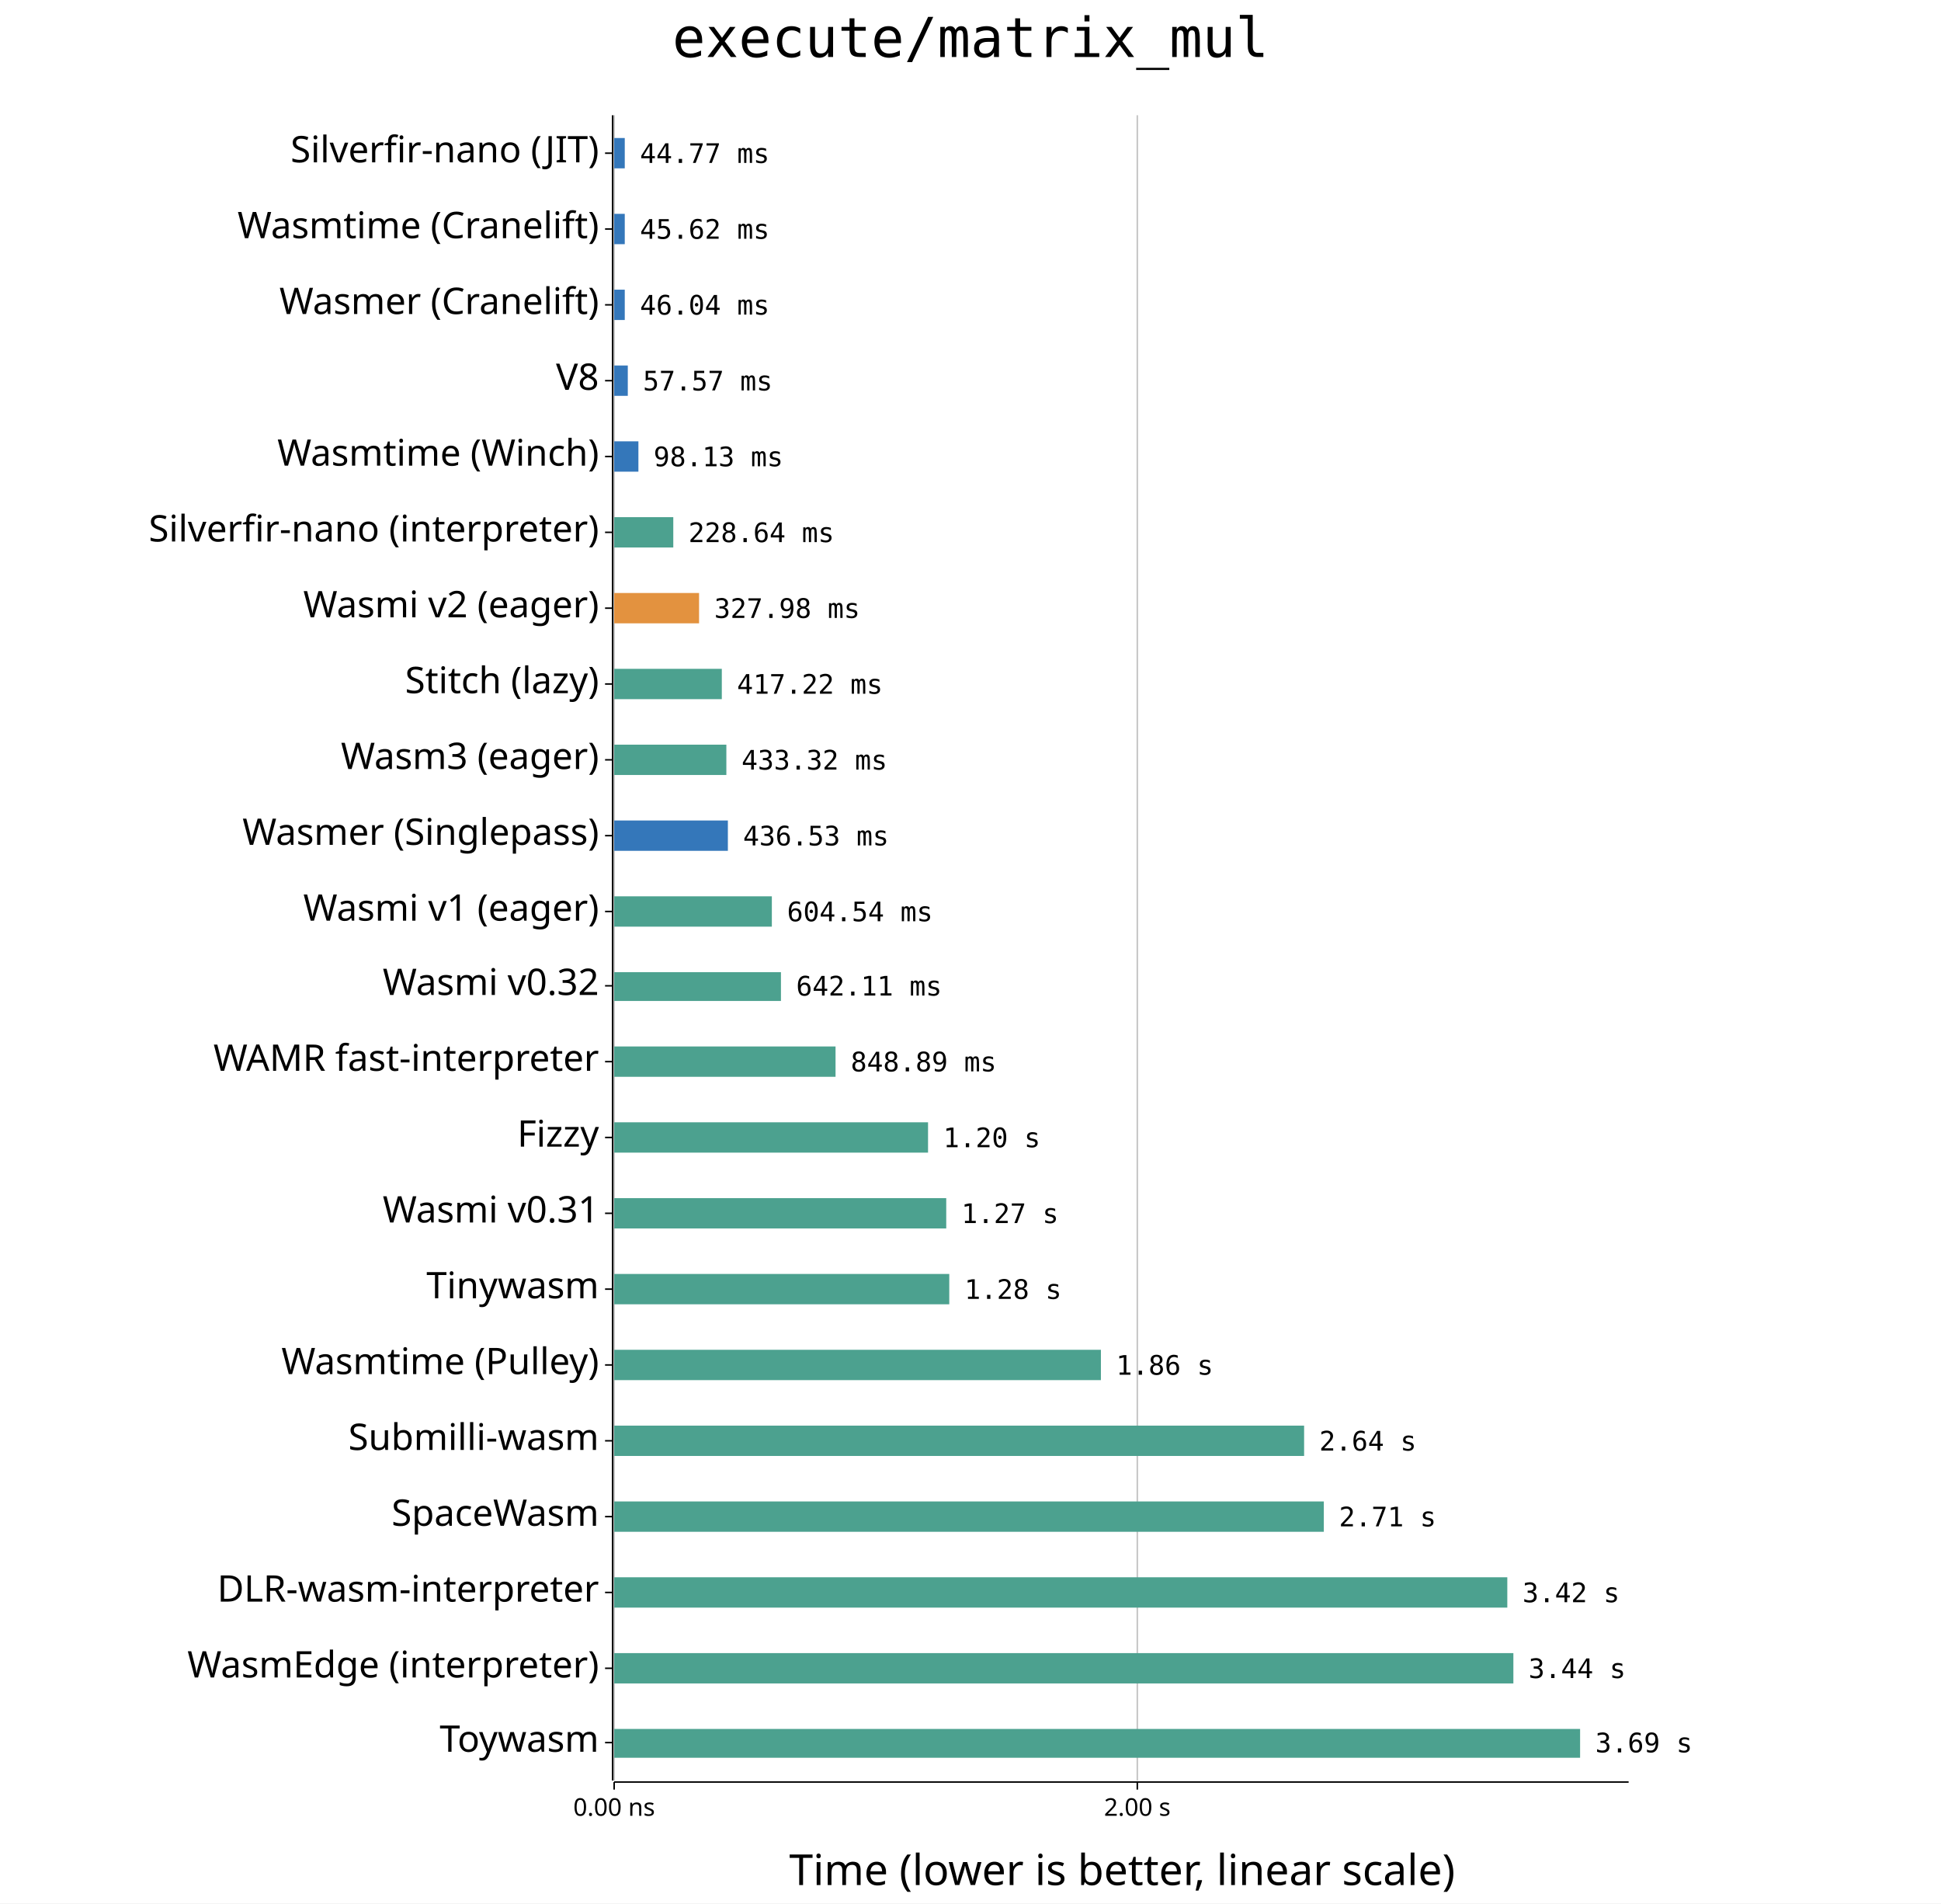
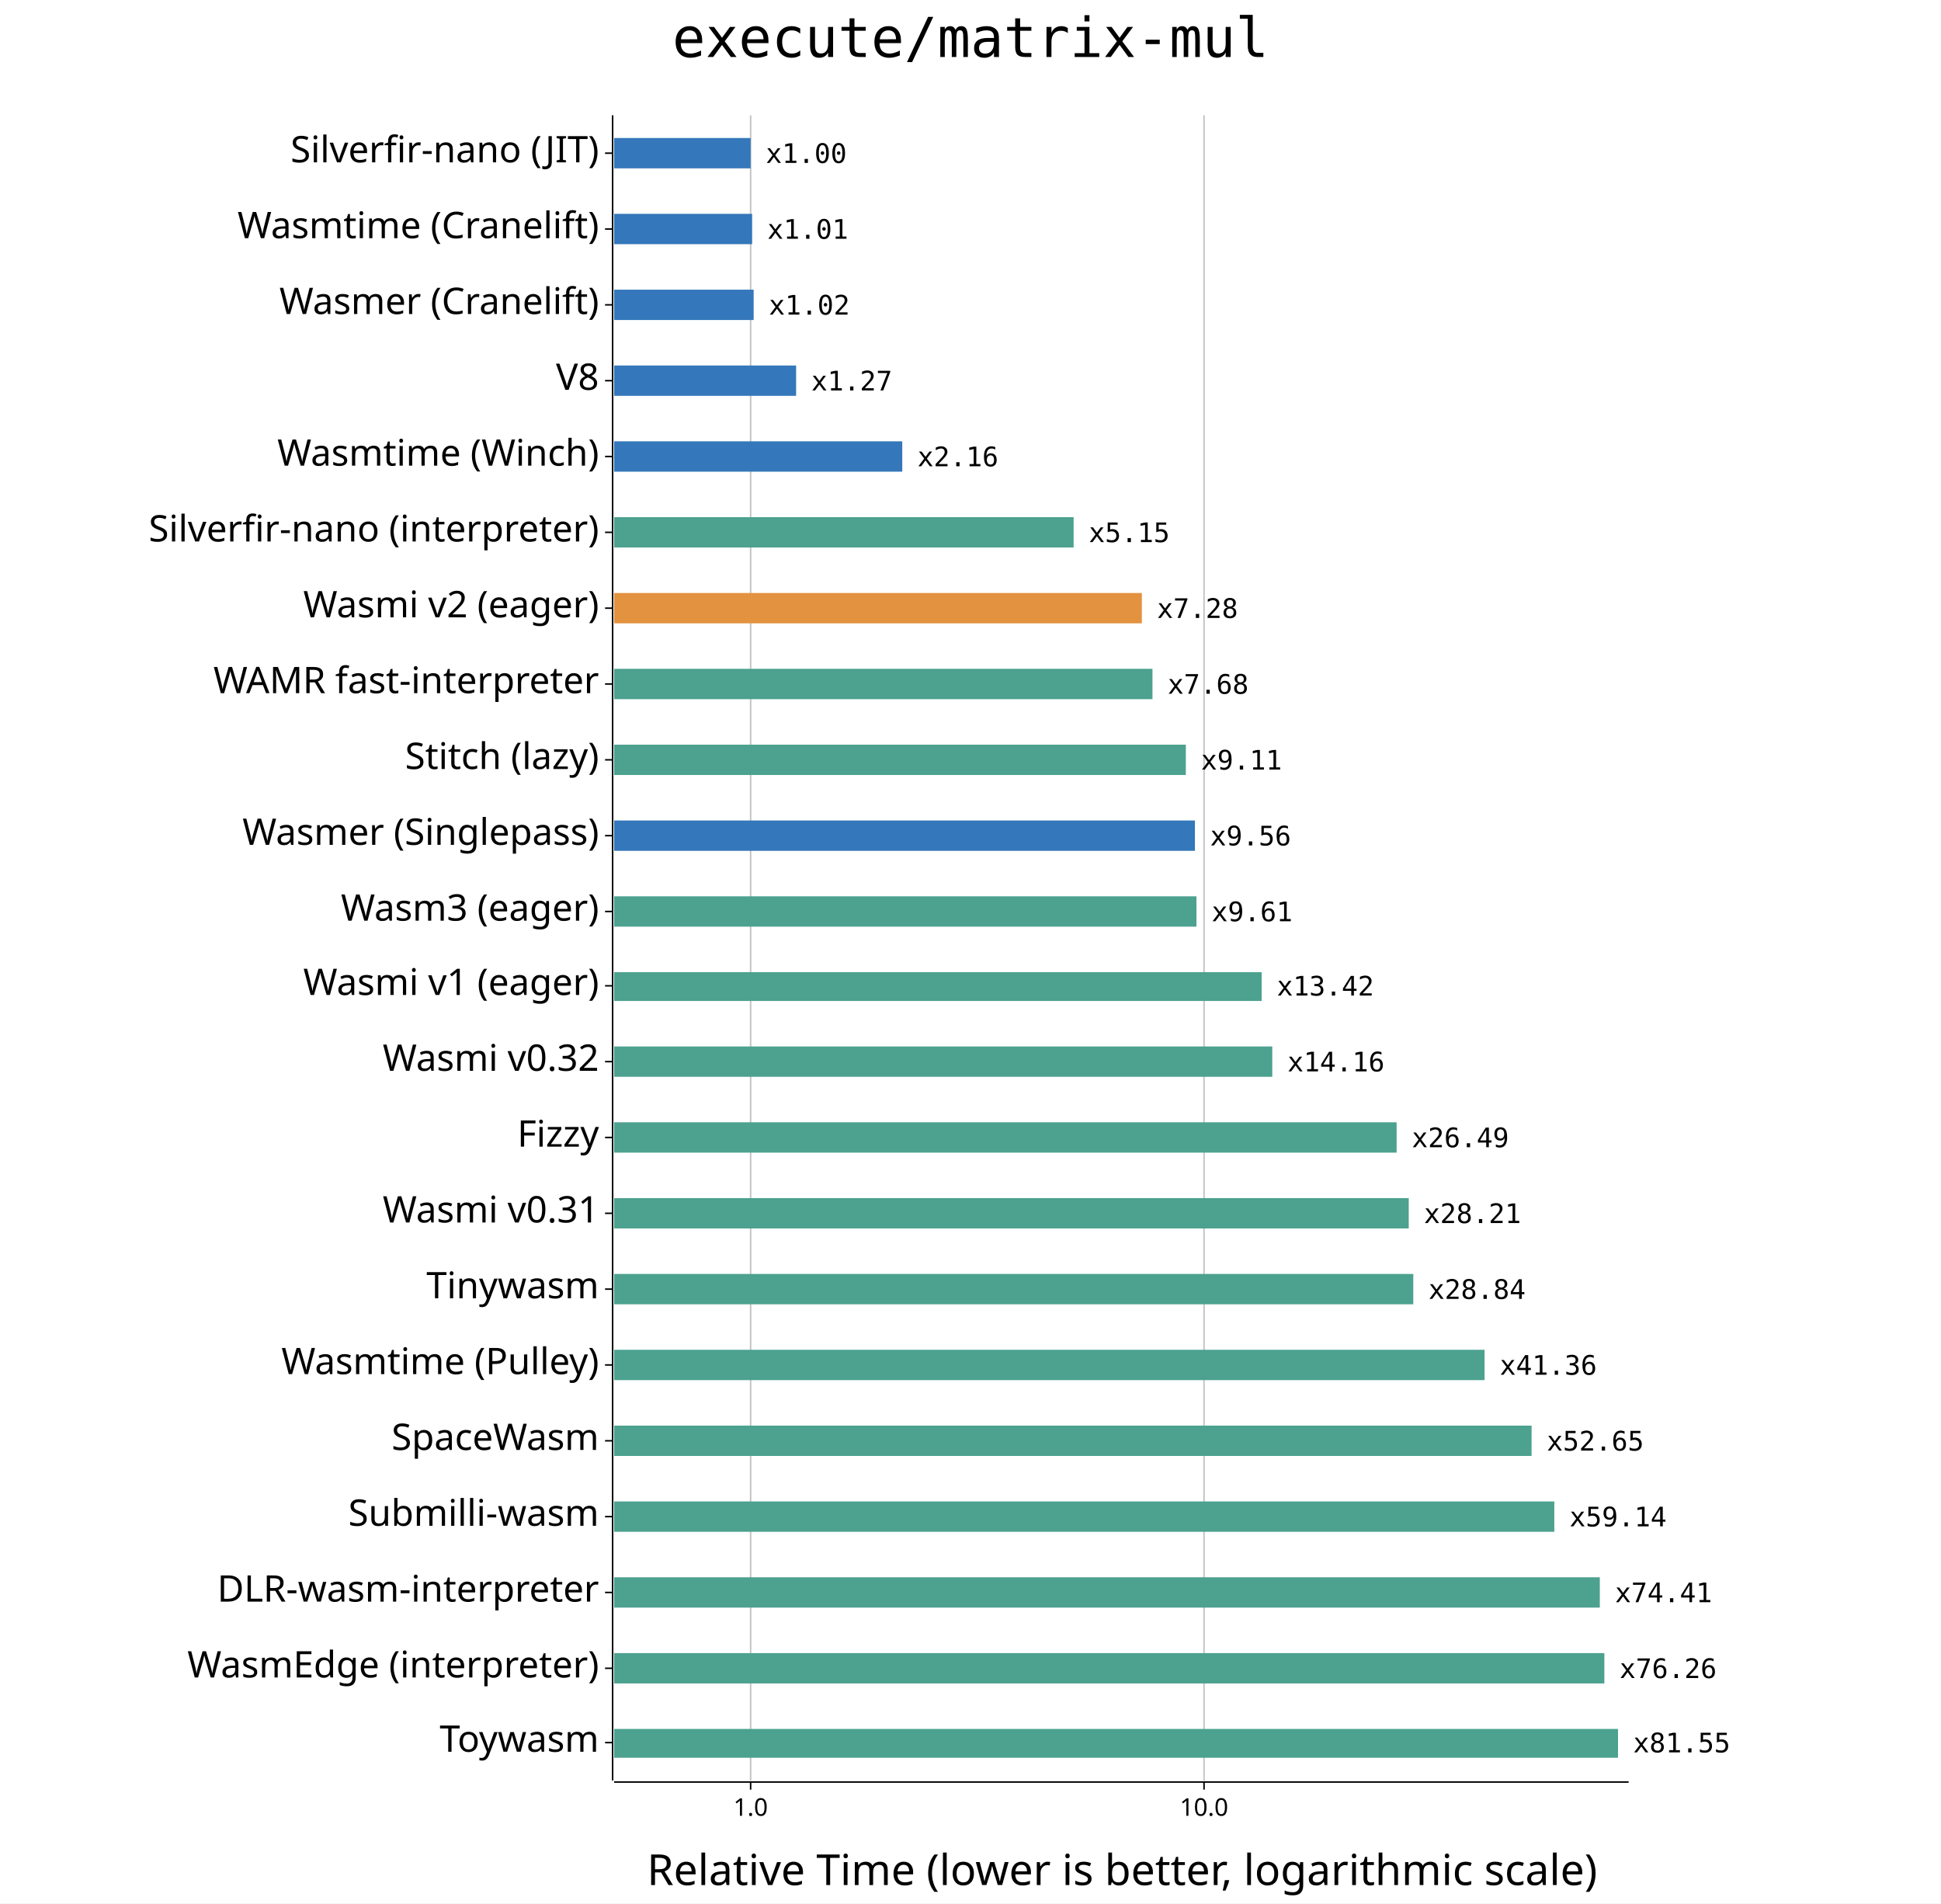
<svg xmlns="http://www.w3.org/2000/svg" width="1280" height="1255" viewBox="0 0 1280 1255">
  <rect x="0" y="0" width="1280" height="1255" opacity="1" fill="#FFFFFF" stroke="none" />
  <text x="640" y="10" dy="0.76em" text-anchor="middle" font-family="monospace" font-size="36.29" opacity="1" fill="#000000">
- execute/matrix_mul
- </text>
-   <line opacity="0.1" stroke="#000000" stroke-width="1" x1="405" y1="1174" x2="405" y2="76" />
-   <line opacity="0.1" stroke="#000000" stroke-width="1" x1="750" y1="1174" x2="750" y2="76" />
+ execute/matrix-mul
+ </text>
+   <line opacity="0.1" stroke="#000000" stroke-width="1" x1="495" y1="1174" x2="495" y2="76" />
+   <line opacity="0.1" stroke="#000000" stroke-width="1" x1="794" y1="1174" x2="794" y2="76" />
  <text x="5" y="625" dy="0.76em" text-anchor="middle" font-family="sans-serif" font-size="28.226" opacity="1" fill="#000000" transform="rotate(270, 5, 625)">

</text>
  <text x="740" y="1250" dy="-0.5ex" text-anchor="middle" font-family="sans-serif" font-size="28.226" opacity="1" fill="#000000">
- Time (lower is better, linear scale)
- </text>
-   <line opacity="0.15" stroke="#000000" stroke-width="1" x1="405" y1="1174" x2="405" y2="76" />
-   <line opacity="0.15" stroke="#000000" stroke-width="1" x1="750" y1="1174" x2="750" y2="76" />
+ Relative Time (lower is better, logarithmic scale)
+ </text>
+   <line opacity="0.15" stroke="#000000" stroke-width="1" x1="495" y1="1174" x2="495" y2="76" />
+   <line opacity="0.15" stroke="#000000" stroke-width="1" x1="794" y1="1174" x2="794" y2="76" />
  <polyline fill="none" opacity="1" stroke="#000000" stroke-width="1" points="404,76 404,1174 " />
  <text x="395" y="1149" dy="0.5ex" text-anchor="end" font-family="sans-serif" font-size="24.194" opacity="1" fill="#000000">
Toywasm
</text>
  <polyline fill="none" opacity="1" stroke="#000000" stroke-width="1" points="399,1149 404,1149 " />
  <text x="395" y="1100" dy="0.5ex" text-anchor="end" font-family="sans-serif" font-size="24.194" opacity="1" fill="#000000">
WasmEdge (interpreter)
</text>
  <polyline fill="none" opacity="1" stroke="#000000" stroke-width="1" points="399,1100 404,1100 " />
  <text x="395" y="1050" dy="0.5ex" text-anchor="end" font-family="sans-serif" font-size="24.194" opacity="1" fill="#000000">
DLR-wasm-interpreter
</text>
  <polyline fill="none" opacity="1" stroke="#000000" stroke-width="1" points="399,1050 404,1050 " />
  <text x="395" y="1000" dy="0.5ex" text-anchor="end" font-family="sans-serif" font-size="24.194" opacity="1" fill="#000000">
- SpaceWasm
+ Submilli-wasm
</text>
  <polyline fill="none" opacity="1" stroke="#000000" stroke-width="1" points="399,1000 404,1000 " />
  <text x="395" y="950" dy="0.5ex" text-anchor="end" font-family="sans-serif" font-size="24.194" opacity="1" fill="#000000">
- Submilli-wasm
+ SpaceWasm
</text>
  <polyline fill="none" opacity="1" stroke="#000000" stroke-width="1" points="399,950 404,950 " />
  <text x="395" y="900" dy="0.5ex" text-anchor="end" font-family="sans-serif" font-size="24.194" opacity="1" fill="#000000">
Wasmtime (Pulley)
</text>
  <polyline fill="none" opacity="1" stroke="#000000" stroke-width="1" points="399,900 404,900 " />
  <text x="395" y="850" dy="0.5ex" text-anchor="end" font-family="sans-serif" font-size="24.194" opacity="1" fill="#000000">
Tinywasm
</text>
  <polyline fill="none" opacity="1" stroke="#000000" stroke-width="1" points="399,850 404,850 " />
  <text x="395" y="800" dy="0.5ex" text-anchor="end" font-family="sans-serif" font-size="24.194" opacity="1" fill="#000000">
Wasmi v0.31
</text>
  <polyline fill="none" opacity="1" stroke="#000000" stroke-width="1" points="399,800 404,800 " />
  <text x="395" y="750" dy="0.5ex" text-anchor="end" font-family="sans-serif" font-size="24.194" opacity="1" fill="#000000">
Fizzy
</text>
  <polyline fill="none" opacity="1" stroke="#000000" stroke-width="1" points="399,750 404,750 " />
  <text x="395" y="700" dy="0.5ex" text-anchor="end" font-family="sans-serif" font-size="24.194" opacity="1" fill="#000000">
- WAMR fast-interpreter
+ Wasmi v0.32
</text>
  <polyline fill="none" opacity="1" stroke="#000000" stroke-width="1" points="399,700 404,700 " />
  <text x="395" y="650" dy="0.5ex" text-anchor="end" font-family="sans-serif" font-size="24.194" opacity="1" fill="#000000">
- Wasmi v0.32
+ Wasmi v1 (eager)
</text>
  <polyline fill="none" opacity="1" stroke="#000000" stroke-width="1" points="399,650 404,650 " />
  <text x="395" y="601" dy="0.5ex" text-anchor="end" font-family="sans-serif" font-size="24.194" opacity="1" fill="#000000">
- Wasmi v1 (eager)
+ Wasm3 (eager)
</text>
  <polyline fill="none" opacity="1" stroke="#000000" stroke-width="1" points="399,601 404,601 " />
  <text x="395" y="551" dy="0.5ex" text-anchor="end" font-family="sans-serif" font-size="24.194" opacity="1" fill="#000000">
Wasmer (Singlepass)
</text>
  <polyline fill="none" opacity="1" stroke="#000000" stroke-width="1" points="399,551 404,551 " />
  <text x="395" y="501" dy="0.5ex" text-anchor="end" font-family="sans-serif" font-size="24.194" opacity="1" fill="#000000">
- Wasm3 (eager)
+ Stitch (lazy)
</text>
  <polyline fill="none" opacity="1" stroke="#000000" stroke-width="1" points="399,501 404,501 " />
  <text x="395" y="451" dy="0.5ex" text-anchor="end" font-family="sans-serif" font-size="24.194" opacity="1" fill="#000000">
- Stitch (lazy)
+ WAMR fast-interpreter
</text>
  <polyline fill="none" opacity="1" stroke="#000000" stroke-width="1" points="399,451 404,451 " />
  <text x="395" y="401" dy="0.5ex" text-anchor="end" font-family="sans-serif" font-size="24.194" opacity="1" fill="#000000">
Wasmi v2 (eager)
</text>
  <polyline fill="none" opacity="1" stroke="#000000" stroke-width="1" points="399,401 404,401 " />
  <text x="395" y="351" dy="0.5ex" text-anchor="end" font-family="sans-serif" font-size="24.194" opacity="1" fill="#000000">
Silverfir-nano (interpreter)
</text>
  <polyline fill="none" opacity="1" stroke="#000000" stroke-width="1" points="399,351 404,351 " />
  <text x="395" y="301" dy="0.5ex" text-anchor="end" font-family="sans-serif" font-size="24.194" opacity="1" fill="#000000">
Wasmtime (Winch)
</text>
  <polyline fill="none" opacity="1" stroke="#000000" stroke-width="1" points="399,301 404,301 " />
  <text x="395" y="251" dy="0.5ex" text-anchor="end" font-family="sans-serif" font-size="24.194" opacity="1" fill="#000000">
V8
</text>
  <polyline fill="none" opacity="1" stroke="#000000" stroke-width="1" points="399,251 404,251 " />
  <text x="395" y="201" dy="0.5ex" text-anchor="end" font-family="sans-serif" font-size="24.194" opacity="1" fill="#000000">
Wasmer (Cranelift)
</text>
  <polyline fill="none" opacity="1" stroke="#000000" stroke-width="1" points="399,201 404,201 " />
  <text x="395" y="151" dy="0.5ex" text-anchor="end" font-family="sans-serif" font-size="24.194" opacity="1" fill="#000000">
Wasmtime (Cranelift)
</text>
  <polyline fill="none" opacity="1" stroke="#000000" stroke-width="1" points="399,151 404,151 " />
  <text x="395" y="101" dy="0.5ex" text-anchor="end" font-family="sans-serif" font-size="24.194" opacity="1" fill="#000000">
Silverfir-nano (JIT)
</text>
  <polyline fill="none" opacity="1" stroke="#000000" stroke-width="1" points="399,101 404,101 " />
  <polyline fill="none" opacity="1" stroke="#000000" stroke-width="1" points="405,1175 1074,1175 " />
-   <text x="405" y="1185" dy="0.76em" text-anchor="middle" font-family="sans-serif" font-size="16.129" opacity="1" fill="#000000">
- 0.00 ns
- </text>
-   <polyline fill="none" opacity="1" stroke="#000000" stroke-width="1" points="405,1175 405,1180 " />
-   <text x="750" y="1185" dy="0.76em" text-anchor="middle" font-family="sans-serif" font-size="16.129" opacity="1" fill="#000000">
- 2.00 s
- </text>
-   <polyline fill="none" opacity="1" stroke="#000000" stroke-width="1" points="750,1175 750,1180 " />
-   <rect x="405" y="241" width="9" height="20" opacity="1" fill="#3477BA" stroke="none" />
-   <rect x="405" y="341" width="39" height="20" opacity="1" fill="#4CA18F" stroke="none" />
-   <rect x="405" y="890" width="321" height="20" opacity="1" fill="#4CA18F" stroke="none" />
-   <rect x="405" y="1040" width="589" height="20" opacity="1" fill="#4CA18F" stroke="none" />
-   <rect x="405" y="940" width="455" height="20" opacity="1" fill="#4CA18F" stroke="none" />
-   <rect x="405" y="740" width="207" height="20" opacity="1" fill="#4CA18F" stroke="none" />
-   <rect x="405" y="291" width="16" height="20" opacity="1" fill="#3477BA" stroke="none" />
-   <rect x="405" y="641" width="110" height="19" opacity="1" fill="#4CA18F" stroke="none" />
-   <rect x="405" y="541" width="75" height="20" opacity="1" fill="#3477BA" stroke="none" />
-   <rect x="405" y="690" width="146" height="20" opacity="1" fill="#4CA18F" stroke="none" />
-   <rect x="405" y="591" width="104" height="20" opacity="1" fill="#4CA18F" stroke="none" />
-   <rect x="405" y="191" width="7" height="20" opacity="1" fill="#3477BA" stroke="none" />
-   <rect x="405" y="790" width="219" height="20" opacity="1" fill="#4CA18F" stroke="none" />
-   <rect x="405" y="91" width="7" height="20" opacity="1" fill="#3477BA" stroke="none" />
-   <rect x="405" y="1090" width="593" height="20" opacity="1" fill="#4CA18F" stroke="none" />
-   <rect x="405" y="840" width="221" height="20" opacity="1" fill="#4CA18F" stroke="none" />
-   <rect x="405" y="491" width="74" height="20" opacity="1" fill="#4CA18F" stroke="none" />
-   <rect x="405" y="391" width="56" height="20" opacity="1" fill="#E3923F" stroke="none" />
-   <rect x="405" y="1140" width="637" height="19" opacity="1" fill="#4CA18F" stroke="none" />
-   <rect x="405" y="990" width="468" height="20" opacity="1" fill="#4CA18F" stroke="none" />
-   <rect x="405" y="441" width="71" height="20" opacity="1" fill="#4CA18F" stroke="none" />
-   <rect x="405" y="141" width="7" height="20" opacity="1" fill="#3477BA" stroke="none" />
-   <text x="1052" y="1151" dy="0.5ex" text-anchor="start" font-family="monospace" font-size="17.742" opacity="1" fill="#000000">
- 3.69 s
- </text>
-   <text x="1008" y="1102" dy="0.5ex" text-anchor="start" font-family="monospace" font-size="17.742" opacity="1" fill="#000000">
- 3.44 s
- </text>
-   <text x="1004" y="1052" dy="0.5ex" text-anchor="start" font-family="monospace" font-size="17.742" opacity="1" fill="#000000">
- 3.42 s
- </text>
-   <text x="883" y="1002" dy="0.5ex" text-anchor="start" font-family="monospace" font-size="17.742" opacity="1" fill="#000000">
- 2.71 s
- </text>
-   <text x="870" y="952" dy="0.5ex" text-anchor="start" font-family="monospace" font-size="17.742" opacity="1" fill="#000000">
- 2.64 s
- </text>
-   <text x="736" y="902" dy="0.5ex" text-anchor="start" font-family="monospace" font-size="17.742" opacity="1" fill="#000000">
- 1.86 s
- </text>
-   <text x="636" y="852" dy="0.5ex" text-anchor="start" font-family="monospace" font-size="17.742" opacity="1" fill="#000000">
- 1.28 s
- </text>
-   <text x="634" y="802" dy="0.5ex" text-anchor="start" font-family="monospace" font-size="17.742" opacity="1" fill="#000000">
- 1.27 s
- </text>
-   <text x="622" y="752" dy="0.5ex" text-anchor="start" font-family="monospace" font-size="17.742" opacity="1" fill="#000000">
- 1.20 s
- </text>
-   <text x="561" y="702" dy="0.5ex" text-anchor="start" font-family="monospace" font-size="17.742" opacity="1" fill="#000000">
- 848.89 ms
- </text>
-   <text x="525" y="652" dy="0.5ex" text-anchor="start" font-family="monospace" font-size="17.742" opacity="1" fill="#000000">
- 642.11 ms
- </text>
-   <text x="519" y="603" dy="0.5ex" text-anchor="start" font-family="monospace" font-size="17.742" opacity="1" fill="#000000">
- 604.54 ms
- </text>
-   <text x="490" y="553" dy="0.5ex" text-anchor="start" font-family="monospace" font-size="17.742" opacity="1" fill="#000000">
- 436.53 ms
- </text>
-   <text x="489" y="503" dy="0.5ex" text-anchor="start" font-family="monospace" font-size="17.742" opacity="1" fill="#000000">
- 433.32 ms
- </text>
-   <text x="486" y="453" dy="0.5ex" text-anchor="start" font-family="monospace" font-size="17.742" opacity="1" fill="#000000">
- 417.22 ms
- </text>
-   <text x="471" y="403" dy="0.5ex" text-anchor="start" font-family="monospace" font-size="17.742" opacity="1" fill="#000000">
- 327.98 ms
- </text>
-   <text x="454" y="353" dy="0.5ex" text-anchor="start" font-family="monospace" font-size="17.742" opacity="1" fill="#000000">
- 228.64 ms
- </text>
-   <text x="431" y="303" dy="0.5ex" text-anchor="start" font-family="monospace" font-size="17.742" opacity="1" fill="#000000">
- 98.13 ms
- </text>
-   <text x="424" y="253" dy="0.5ex" text-anchor="start" font-family="monospace" font-size="17.742" opacity="1" fill="#000000">
- 57.57 ms
- </text>
-   <text x="422" y="203" dy="0.5ex" text-anchor="start" font-family="monospace" font-size="17.742" opacity="1" fill="#000000">
- 46.04 ms
- </text>
-   <text x="422" y="153" dy="0.5ex" text-anchor="start" font-family="monospace" font-size="17.742" opacity="1" fill="#000000">
- 45.62 ms
- </text>
-   <text x="422" y="103" dy="0.5ex" text-anchor="start" font-family="monospace" font-size="17.742" opacity="1" fill="#000000">
- 44.77 ms
+   <text x="495" y="1185" dy="0.76em" text-anchor="middle" font-family="sans-serif" font-size="16.129" opacity="1" fill="#000000">
+ 1.0
+ </text>
+   <polyline fill="none" opacity="1" stroke="#000000" stroke-width="1" points="495,1175 495,1180 " />
+   <text x="794" y="1185" dy="0.76em" text-anchor="middle" font-family="sans-serif" font-size="16.129" opacity="1" fill="#000000">
+ 10.0
+ </text>
+   <polyline fill="none" opacity="1" stroke="#000000" stroke-width="1" points="794,1175 794,1180 " />
+   <rect x="405" y="441" width="355" height="20" opacity="1" fill="#4CA18F" stroke="none" />
+   <rect x="405" y="591" width="384" height="20" opacity="1" fill="#4CA18F" stroke="none" />
+   <rect x="405" y="890" width="574" height="20" opacity="1" fill="#4CA18F" stroke="none" />
+   <rect x="405" y="840" width="527" height="20" opacity="1" fill="#4CA18F" stroke="none" />
+   <rect x="405" y="91" width="90" height="20" opacity="1" fill="#3477BA" stroke="none" />
+   <rect x="405" y="391" width="348" height="20" opacity="1" fill="#E3923F" stroke="none" />
+   <rect x="405" y="1140" width="662" height="19" opacity="1" fill="#4CA18F" stroke="none" />
+   <rect x="405" y="191" width="92" height="20" opacity="1" fill="#3477BA" stroke="none" />
+   <rect x="405" y="690" width="434" height="20" opacity="1" fill="#4CA18F" stroke="none" />
+   <rect x="405" y="990" width="620" height="20" opacity="1" fill="#4CA18F" stroke="none" />
+   <rect x="405" y="291" width="190" height="20" opacity="1" fill="#3477BA" stroke="none" />
+   <rect x="405" y="141" width="91" height="20" opacity="1" fill="#3477BA" stroke="none" />
+   <rect x="405" y="1040" width="650" height="20" opacity="1" fill="#4CA18F" stroke="none" />
+   <rect x="405" y="341" width="303" height="20" opacity="1" fill="#4CA18F" stroke="none" />
+   <rect x="405" y="940" width="605" height="20" opacity="1" fill="#4CA18F" stroke="none" />
+   <rect x="405" y="541" width="383" height="20" opacity="1" fill="#3477BA" stroke="none" />
+   <rect x="405" y="491" width="377" height="20" opacity="1" fill="#4CA18F" stroke="none" />
+   <rect x="405" y="641" width="427" height="19" opacity="1" fill="#4CA18F" stroke="none" />
+   <rect x="405" y="1090" width="653" height="20" opacity="1" fill="#4CA18F" stroke="none" />
+   <rect x="405" y="241" width="120" height="20" opacity="1" fill="#3477BA" stroke="none" />
+   <rect x="405" y="740" width="516" height="20" opacity="1" fill="#4CA18F" stroke="none" />
+   <rect x="405" y="790" width="524" height="20" opacity="1" fill="#4CA18F" stroke="none" />
+   <text x="1077" y="1151" dy="0.5ex" text-anchor="start" font-family="monospace" font-size="17.742" opacity="1" fill="#000000">
+ x81.55
+ </text>
+   <text x="1068" y="1102" dy="0.5ex" text-anchor="start" font-family="monospace" font-size="17.742" opacity="1" fill="#000000">
+ x76.26
+ </text>
+   <text x="1065" y="1052" dy="0.5ex" text-anchor="start" font-family="monospace" font-size="17.742" opacity="1" fill="#000000">
+ x74.41
+ </text>
+   <text x="1035" y="1002" dy="0.5ex" text-anchor="start" font-family="monospace" font-size="17.742" opacity="1" fill="#000000">
+ x59.14
+ </text>
+   <text x="1020" y="952" dy="0.5ex" text-anchor="start" font-family="monospace" font-size="17.742" opacity="1" fill="#000000">
+ x52.65
+ </text>
+   <text x="989" y="902" dy="0.5ex" text-anchor="start" font-family="monospace" font-size="17.742" opacity="1" fill="#000000">
+ x41.36
+ </text>
+   <text x="942" y="852" dy="0.5ex" text-anchor="start" font-family="monospace" font-size="17.742" opacity="1" fill="#000000">
+ x28.84
+ </text>
+   <text x="939" y="802" dy="0.5ex" text-anchor="start" font-family="monospace" font-size="17.742" opacity="1" fill="#000000">
+ x28.21
+ </text>
+   <text x="931" y="752" dy="0.5ex" text-anchor="start" font-family="monospace" font-size="17.742" opacity="1" fill="#000000">
+ x26.49
+ </text>
+   <text x="849" y="702" dy="0.5ex" text-anchor="start" font-family="monospace" font-size="17.742" opacity="1" fill="#000000">
+ x14.16
+ </text>
+   <text x="842" y="652" dy="0.5ex" text-anchor="start" font-family="monospace" font-size="17.742" opacity="1" fill="#000000">
+ x13.42
+ </text>
+   <text x="799" y="603" dy="0.5ex" text-anchor="start" font-family="monospace" font-size="17.742" opacity="1" fill="#000000">
+ x9.61
+ </text>
+   <text x="798" y="553" dy="0.5ex" text-anchor="start" font-family="monospace" font-size="17.742" opacity="1" fill="#000000">
+ x9.56
+ </text>
+   <text x="792" y="503" dy="0.5ex" text-anchor="start" font-family="monospace" font-size="17.742" opacity="1" fill="#000000">
+ x9.11
+ </text>
+   <text x="770" y="453" dy="0.5ex" text-anchor="start" font-family="monospace" font-size="17.742" opacity="1" fill="#000000">
+ x7.68
+ </text>
+   <text x="763" y="403" dy="0.5ex" text-anchor="start" font-family="monospace" font-size="17.742" opacity="1" fill="#000000">
+ x7.28
+ </text>
+   <text x="718" y="353" dy="0.5ex" text-anchor="start" font-family="monospace" font-size="17.742" opacity="1" fill="#000000">
+ x5.15
+ </text>
+   <text x="605" y="303" dy="0.5ex" text-anchor="start" font-family="monospace" font-size="17.742" opacity="1" fill="#000000">
+ x2.16
+ </text>
+   <text x="535" y="253" dy="0.5ex" text-anchor="start" font-family="monospace" font-size="17.742" opacity="1" fill="#000000">
+ x1.27
+ </text>
+   <text x="507" y="203" dy="0.5ex" text-anchor="start" font-family="monospace" font-size="17.742" opacity="1" fill="#000000">
+ x1.02
+ </text>
+   <text x="506" y="153" dy="0.5ex" text-anchor="start" font-family="monospace" font-size="17.742" opacity="1" fill="#000000">
+ x1.01
+ </text>
+   <text x="505" y="103" dy="0.5ex" text-anchor="start" font-family="monospace" font-size="17.742" opacity="1" fill="#000000">
+ x1.00
</text>
</svg>
